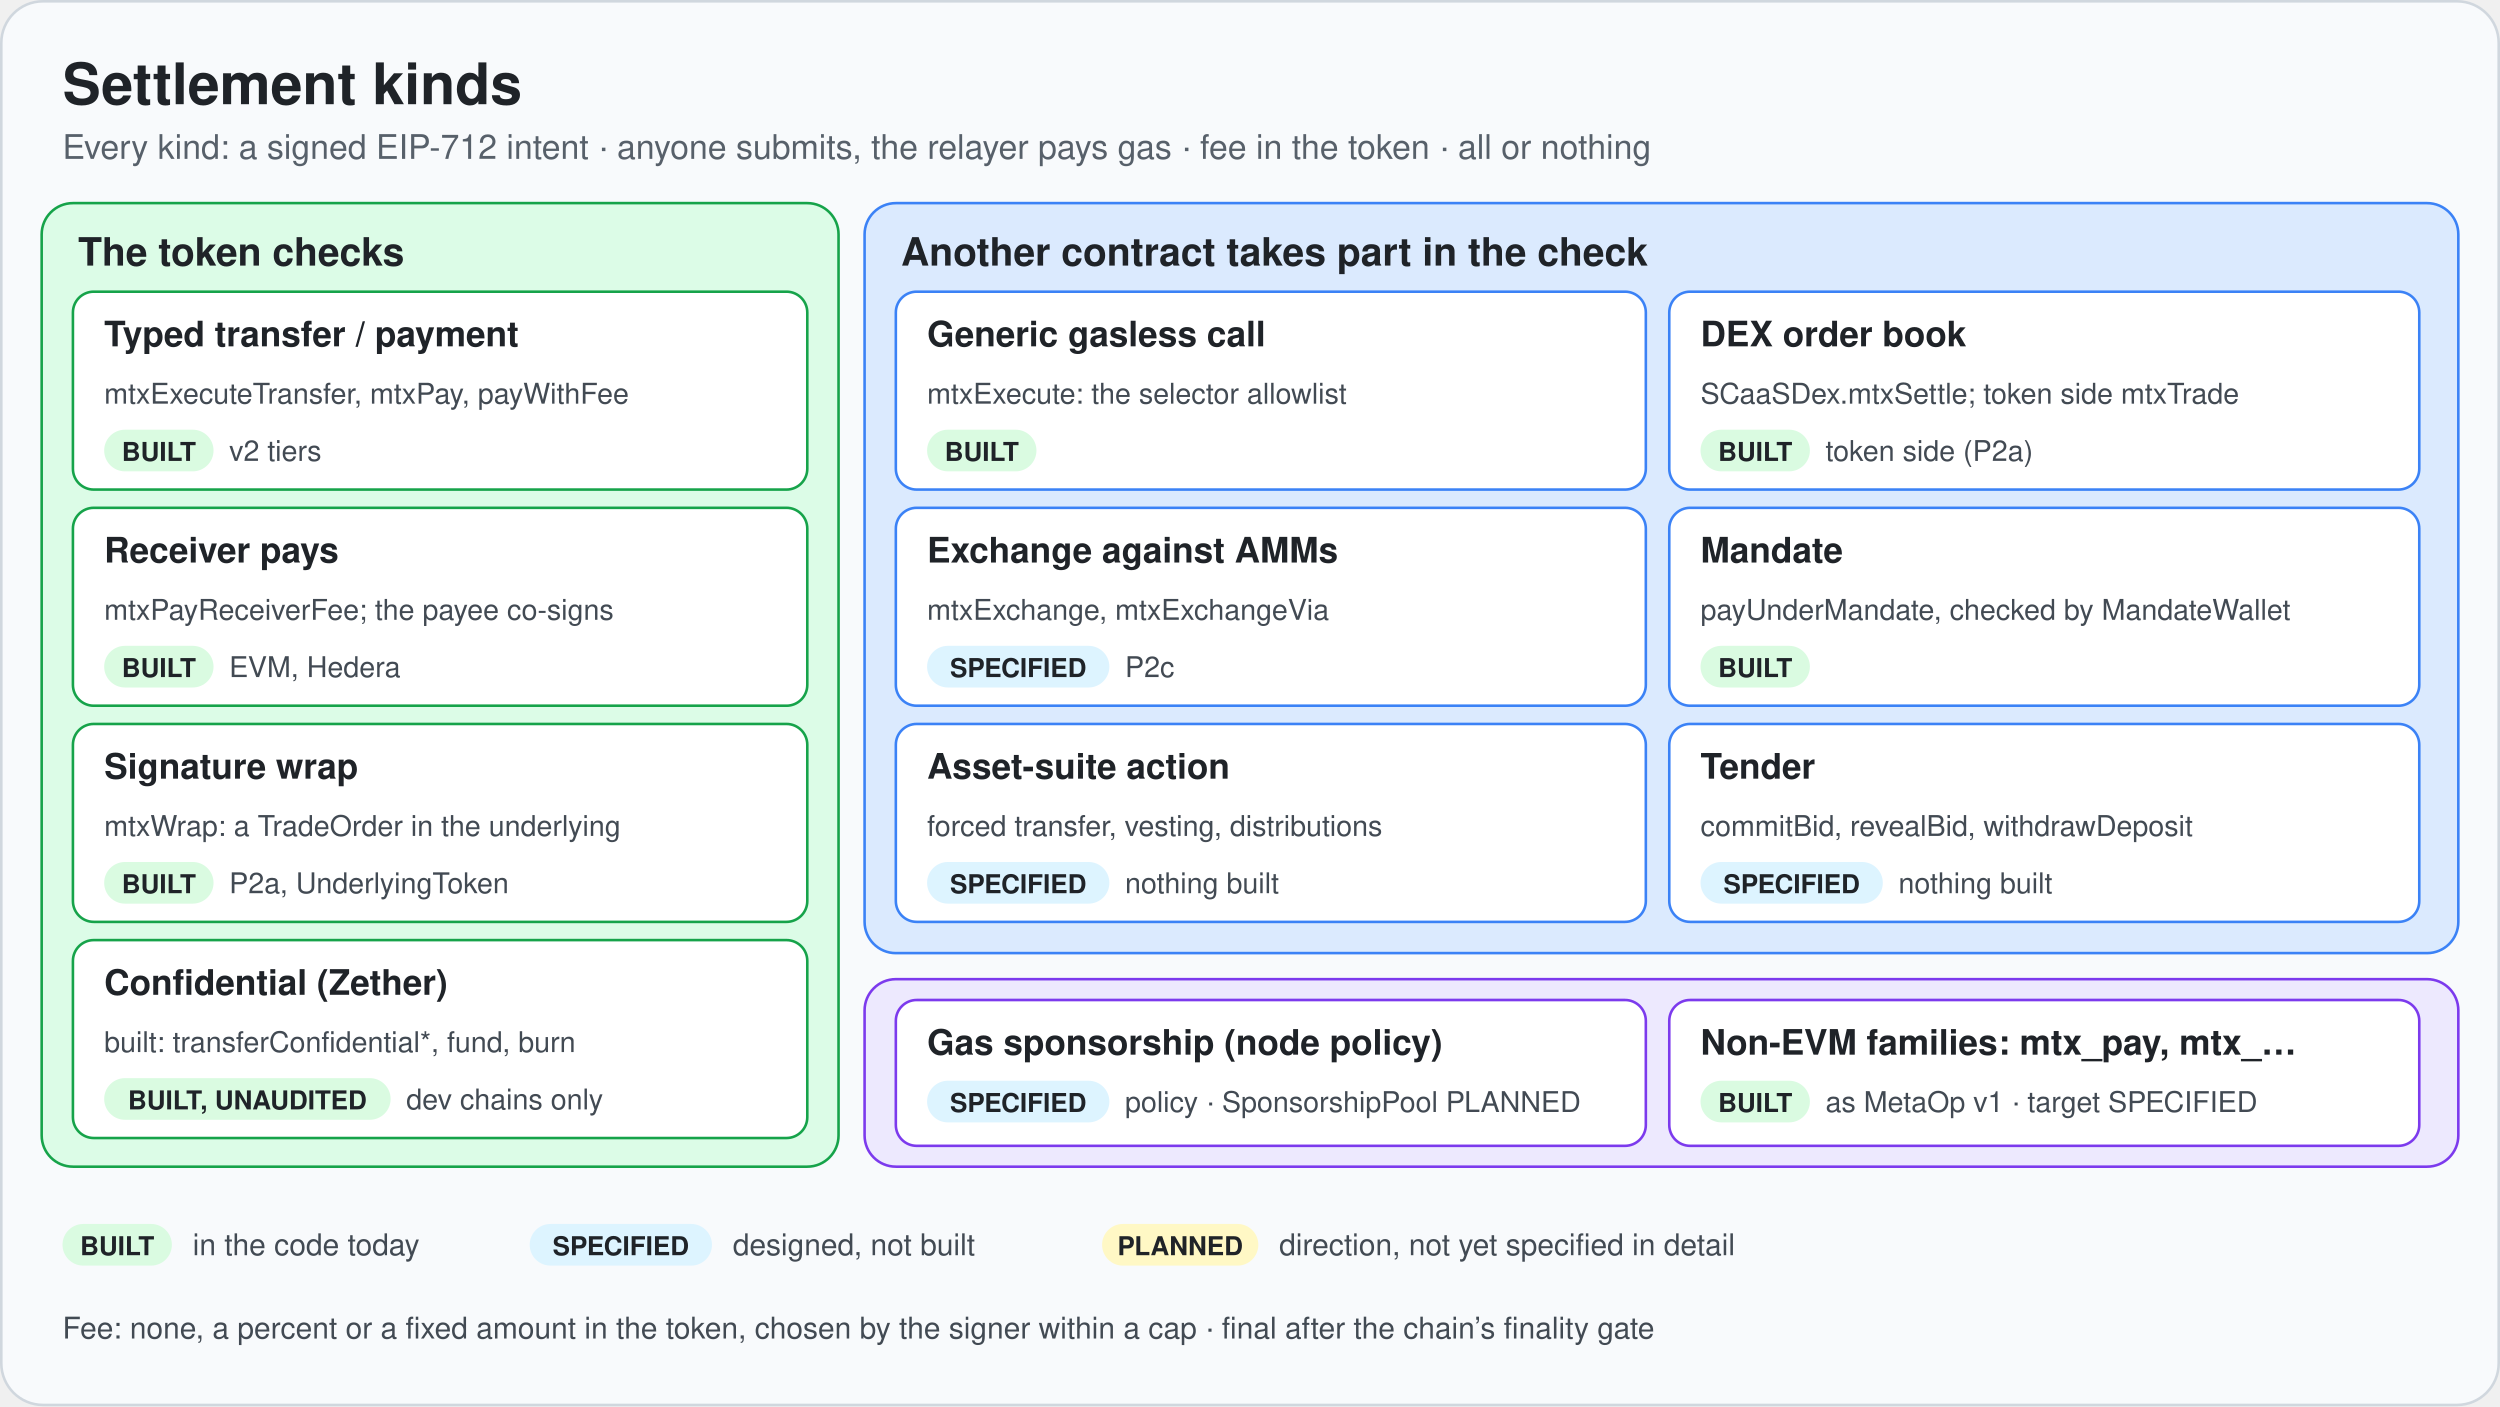
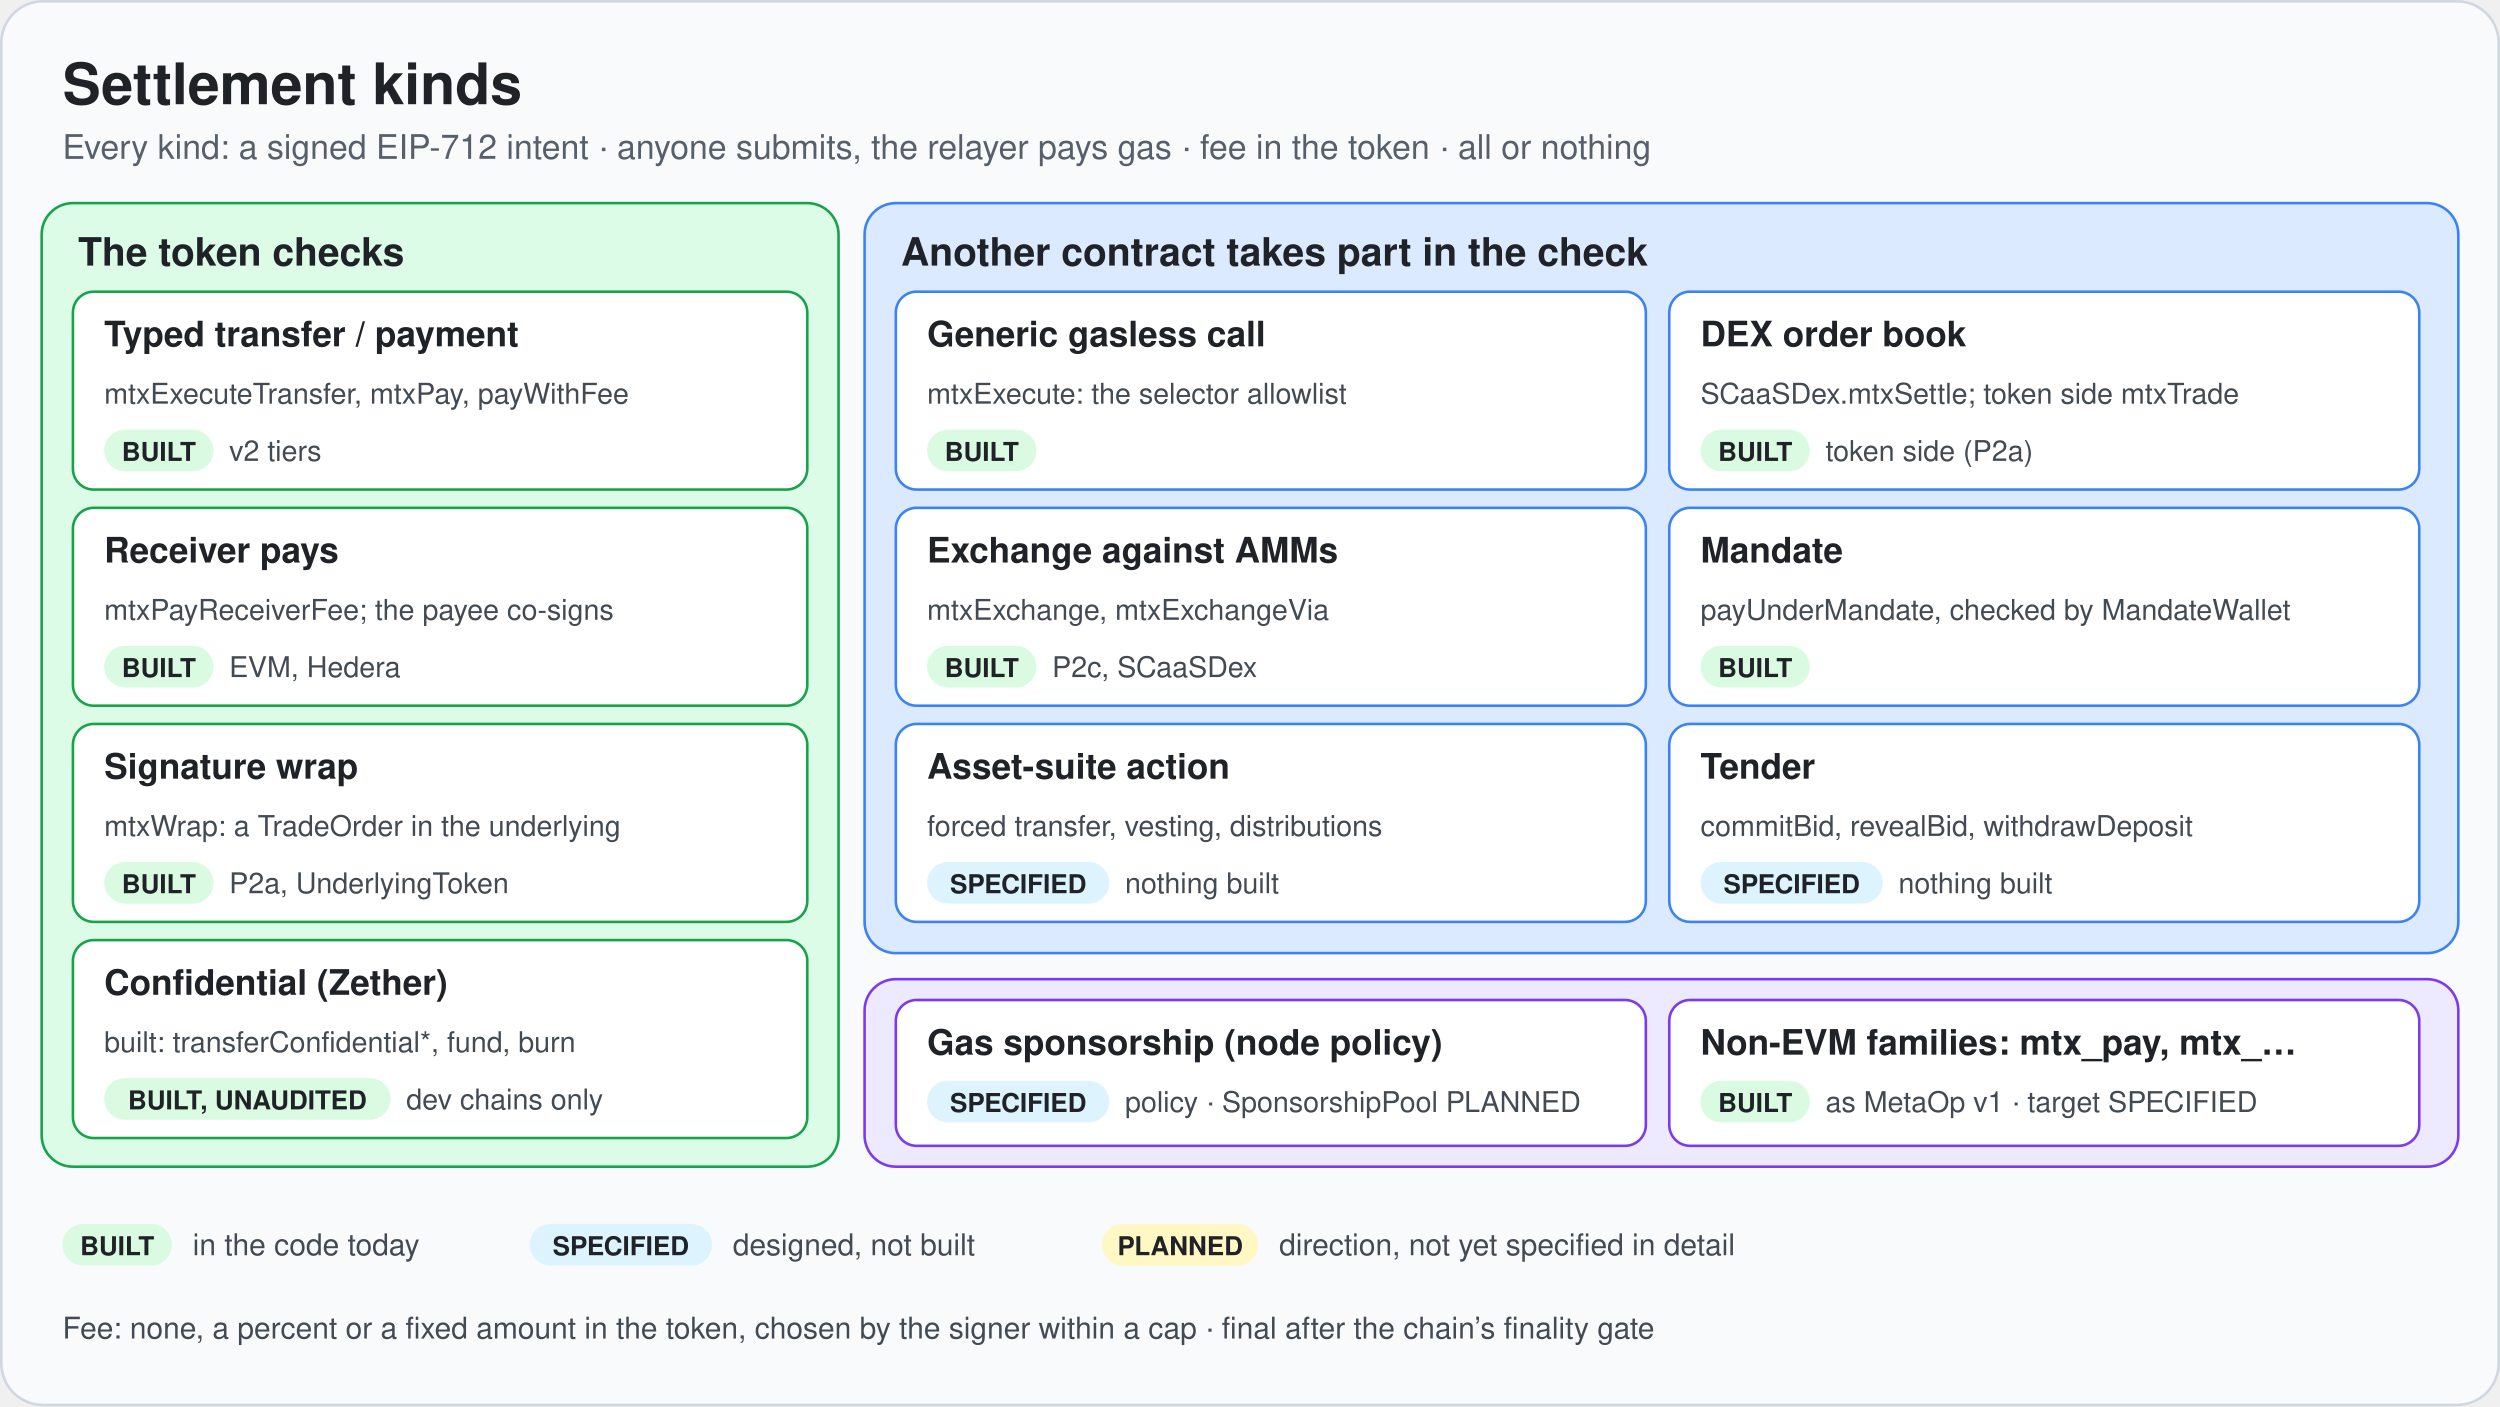
<svg xmlns="http://www.w3.org/2000/svg" width="960" height="540" viewBox="0 0 960 540" role="img" aria-labelledby="t d">
  <defs>
    <marker id="ah" viewBox="0 0 10 10" refX="9" refY="5" markerWidth="7" markerHeight="7" orient="auto-start-reverse">
      <path d="M0 0 L10 5 L0 10 z" fill="#57606a" />
    </marker>
    <style>
      text { font-family: system-ui, -apple-system, "Segoe UI", Helvetica, Arial, sans-serif; fill: #1f2328; }
      .h { font-size: 22px; font-weight: 700; }
      .sub { font-size: 13px; fill: #57606a; }
      .tier { font-size: 15px; font-weight: 700; }
      .tiers { font-size: 12px; fill: #57606a; }
      .b { font-size: 13.5px; font-weight: 700; }
      .s { font-size: 11px; fill: #424a53; }
      .lab { font-size: 11.5px; fill: #424a53; }
      .chip { font-size: 10px; font-weight: 700; }
      .flow { stroke: #57606a; stroke-width: 1.5; fill: none; }
      .back { stroke: #57606a; stroke-width: 1.4; fill: none; stroke-dasharray: 5 4; }
      .card { fill: #ffffff; }
    </style>
  </defs>
  <rect x="0.5" y="0.5" width="959" height="539" rx="16" fill="#f8fafc" stroke="#d0d7de" />
  <text class="h" x="24" y="40">Settlement kinds</text>
  <text class="sub" x="24" y="61">Every kind: a signed EIP-712 intent · anyone submits, the relayer pays gas · fee in the token · all or nothing</text>
  <rect x="16" y="78" width="306" height="370" rx="12" fill="#dcfce7" stroke="#16a34a" />
  <text class="tier" x="30" y="102">The token checks</text>
  <rect class="card" stroke="#16a34a" x="28" y="112" width="282" height="76" rx="8" />
  <text class="b" x="40" y="133">Typed transfer / payment</text>
  <text class="s" x="40" y="155">mtxExecuteTransfer, mtxPay, payWithFee</text>
  <rect x="40" y="165" width="42" height="16" rx="8" fill="#dafbe1" />
  <text class="chip" x="61" y="177" text-anchor="middle" fill="#1a7f37">BUILT</text>
  <text class="s" x="88" y="177">v2 tiers</text>
  <rect class="card" stroke="#16a34a" x="28" y="195" width="282" height="76" rx="8" />
  <text class="b" x="40" y="216">Receiver pays</text>
  <text class="s" x="40" y="238">mtxPayReceiverFee; the payee co-signs</text>
  <rect x="40" y="248" width="42" height="16" rx="8" fill="#dafbe1" />
  <text class="chip" x="61" y="260" text-anchor="middle" fill="#1a7f37">BUILT</text>
  <text class="s" x="88" y="260">EVM, Hedera</text>
  <rect class="card" stroke="#16a34a" x="28" y="278" width="282" height="76" rx="8" />
  <text class="b" x="40" y="299">Signature wrap</text>
  <text class="s" x="40" y="321">mtxWrap: a TradeOrder in the underlying</text>
  <rect x="40" y="331" width="42" height="16" rx="8" fill="#dafbe1" />
  <text class="chip" x="61" y="343" text-anchor="middle" fill="#1a7f37">BUILT</text>
  <text class="s" x="88" y="343">P2a, UnderlyingToken</text>
  <rect class="card" stroke="#16a34a" x="28" y="361" width="282" height="76" rx="8" />
  <text class="b" x="40" y="382">Confidential (Zether)</text>
  <text class="s" x="40" y="404">built: transferConfidential*, fund, burn</text>
  <rect x="40" y="414" width="110" height="16" rx="8" fill="#dafbe1" />
  <text class="chip" x="95" y="426" text-anchor="middle" fill="#1a7f37">BUILT, UNAUDITED</text>
  <text class="s" x="156" y="426">dev chains only</text>
  <rect x="332" y="78" width="612" height="288" rx="12" fill="#dbeafe" stroke="#3b82f6" />
  <text class="tier" x="346" y="102">Another contract takes part in the check</text>
  <rect class="card" stroke="#3b82f6" x="344" y="112" width="288" height="76" rx="8" />
  <text class="b" x="356" y="133">Generic gasless call</text>
  <text class="s" x="356" y="155">mtxExecute: the selector allowlist</text>
  <rect x="356" y="165" width="42" height="16" rx="8" fill="#dafbe1" />
  <text class="chip" x="377" y="177" text-anchor="middle" fill="#1a7f37">BUILT</text>
  <text class="s" x="404" y="177" />
  <rect class="card" stroke="#3b82f6" x="641" y="112" width="288" height="76" rx="8" />
  <text class="b" x="653" y="133">DEX order book</text>
  <text class="s" x="653" y="155">SCaaSDex.mtxSettle; token side mtxTrade</text>
  <rect x="653" y="165" width="42" height="16" rx="8" fill="#dafbe1" />
  <text class="chip" x="674" y="177" text-anchor="middle" fill="#1a7f37">BUILT</text>
  <text class="s" x="701" y="177">token side (P2a)</text>
  <rect class="card" stroke="#3b82f6" x="344" y="195" width="288" height="76" rx="8" />
  <text class="b" x="356" y="216">Exchange against AMMs</text>
  <text class="s" x="356" y="238">mtxExchange, mtxExchangeVia</text>
-   <rect x="356" y="248" width="70" height="16" rx="8" fill="#ddf4ff" />
-   <text class="chip" x="391" y="260" text-anchor="middle" fill="#0969da">SPECIFIED</text>
-   <text class="s" x="432" y="260">P2c</text>
+   <rect x="356" y="248" width="42" height="16" rx="8" fill="#dafbe1" />
+   <text class="chip" x="377" y="260" text-anchor="middle" fill="#1a7f37">BUILT</text>
+   <text class="s" x="404" y="260">P2c, SCaaSDex</text>
  <rect class="card" stroke="#3b82f6" x="641" y="195" width="288" height="76" rx="8" />
  <text class="b" x="653" y="216">Mandate</text>
  <text class="s" x="653" y="238">payUnderMandate, checked by MandateWallet</text>
  <rect x="653" y="248" width="42" height="16" rx="8" fill="#dafbe1" />
  <text class="chip" x="674" y="260" text-anchor="middle" fill="#1a7f37">BUILT</text>
  <text class="s" x="701" y="260" />
  <rect class="card" stroke="#3b82f6" x="344" y="278" width="288" height="76" rx="8" />
  <text class="b" x="356" y="299">Asset-suite action</text>
  <text class="s" x="356" y="321">forced transfer, vesting, distributions</text>
  <rect x="356" y="331" width="70" height="16" rx="8" fill="#ddf4ff" />
  <text class="chip" x="391" y="343" text-anchor="middle" fill="#0969da">SPECIFIED</text>
  <text class="s" x="432" y="343">nothing built</text>
  <rect class="card" stroke="#3b82f6" x="641" y="278" width="288" height="76" rx="8" />
  <text class="b" x="653" y="299">Tender</text>
  <text class="s" x="653" y="321">commitBid, revealBid, withdrawDeposit</text>
  <rect x="653" y="331" width="70" height="16" rx="8" fill="#ddf4ff" />
  <text class="chip" x="688" y="343" text-anchor="middle" fill="#0969da">SPECIFIED</text>
  <text class="s" x="729" y="343">nothing built</text>
  <rect x="332" y="376" width="612" height="72" rx="12" fill="#ede9fe" stroke="#7c3aed" />
  <rect class="card" stroke="#7c3aed" x="344" y="384" width="288" height="56" rx="8" />
  <text class="b" x="356" y="405">Gas sponsorship (node policy)</text>
  <rect x="356" y="415" width="70" height="16" rx="8" fill="#ddf4ff" />
  <text class="chip" x="391" y="427" text-anchor="middle" fill="#0969da">SPECIFIED</text>
  <text class="s" x="432" y="427">policy · SponsorshipPool PLANNED</text>
  <rect class="card" stroke="#7c3aed" x="641" y="384" width="288" height="56" rx="8" />
  <text class="b" x="653" y="405">Non-EVM families: mtx_pay, mtx_…</text>
  <rect x="653" y="415" width="42" height="16" rx="8" fill="#dafbe1" />
  <text class="chip" x="674" y="427" text-anchor="middle" fill="#1a7f37">BUILT</text>
  <text class="s" x="701" y="427">as MetaOp v1 · target SPECIFIED</text>
  <rect x="24" y="470" width="42" height="16" rx="8" fill="#dafbe1" />
  <text class="chip" x="45" y="482" text-anchor="middle" fill="#1a7f37">BUILT</text>
  <text class="lab" x="74" y="482">in the code today</text>
  <rect x="203.4" y="470" width="70" height="16" rx="8" fill="#ddf4ff" />
  <text class="chip" x="238.4" y="482" text-anchor="middle" fill="#0969da">SPECIFIED</text>
  <text class="lab" x="281.4" y="482">designed, not built</text>
  <rect x="423.2" y="470" width="60" height="16" rx="8" fill="#fff8c5" />
  <text class="chip" x="453.2" y="482" text-anchor="middle" fill="#9a6700">PLANNED</text>
  <text class="lab" x="491.2" y="482">direction, not yet specified in detail</text>
  <text class="lab" x="24" y="514">Fee: none, a percent or a fixed amount in the token, chosen by the signer within a cap · final after the chain’s finality gate</text>
</svg>
